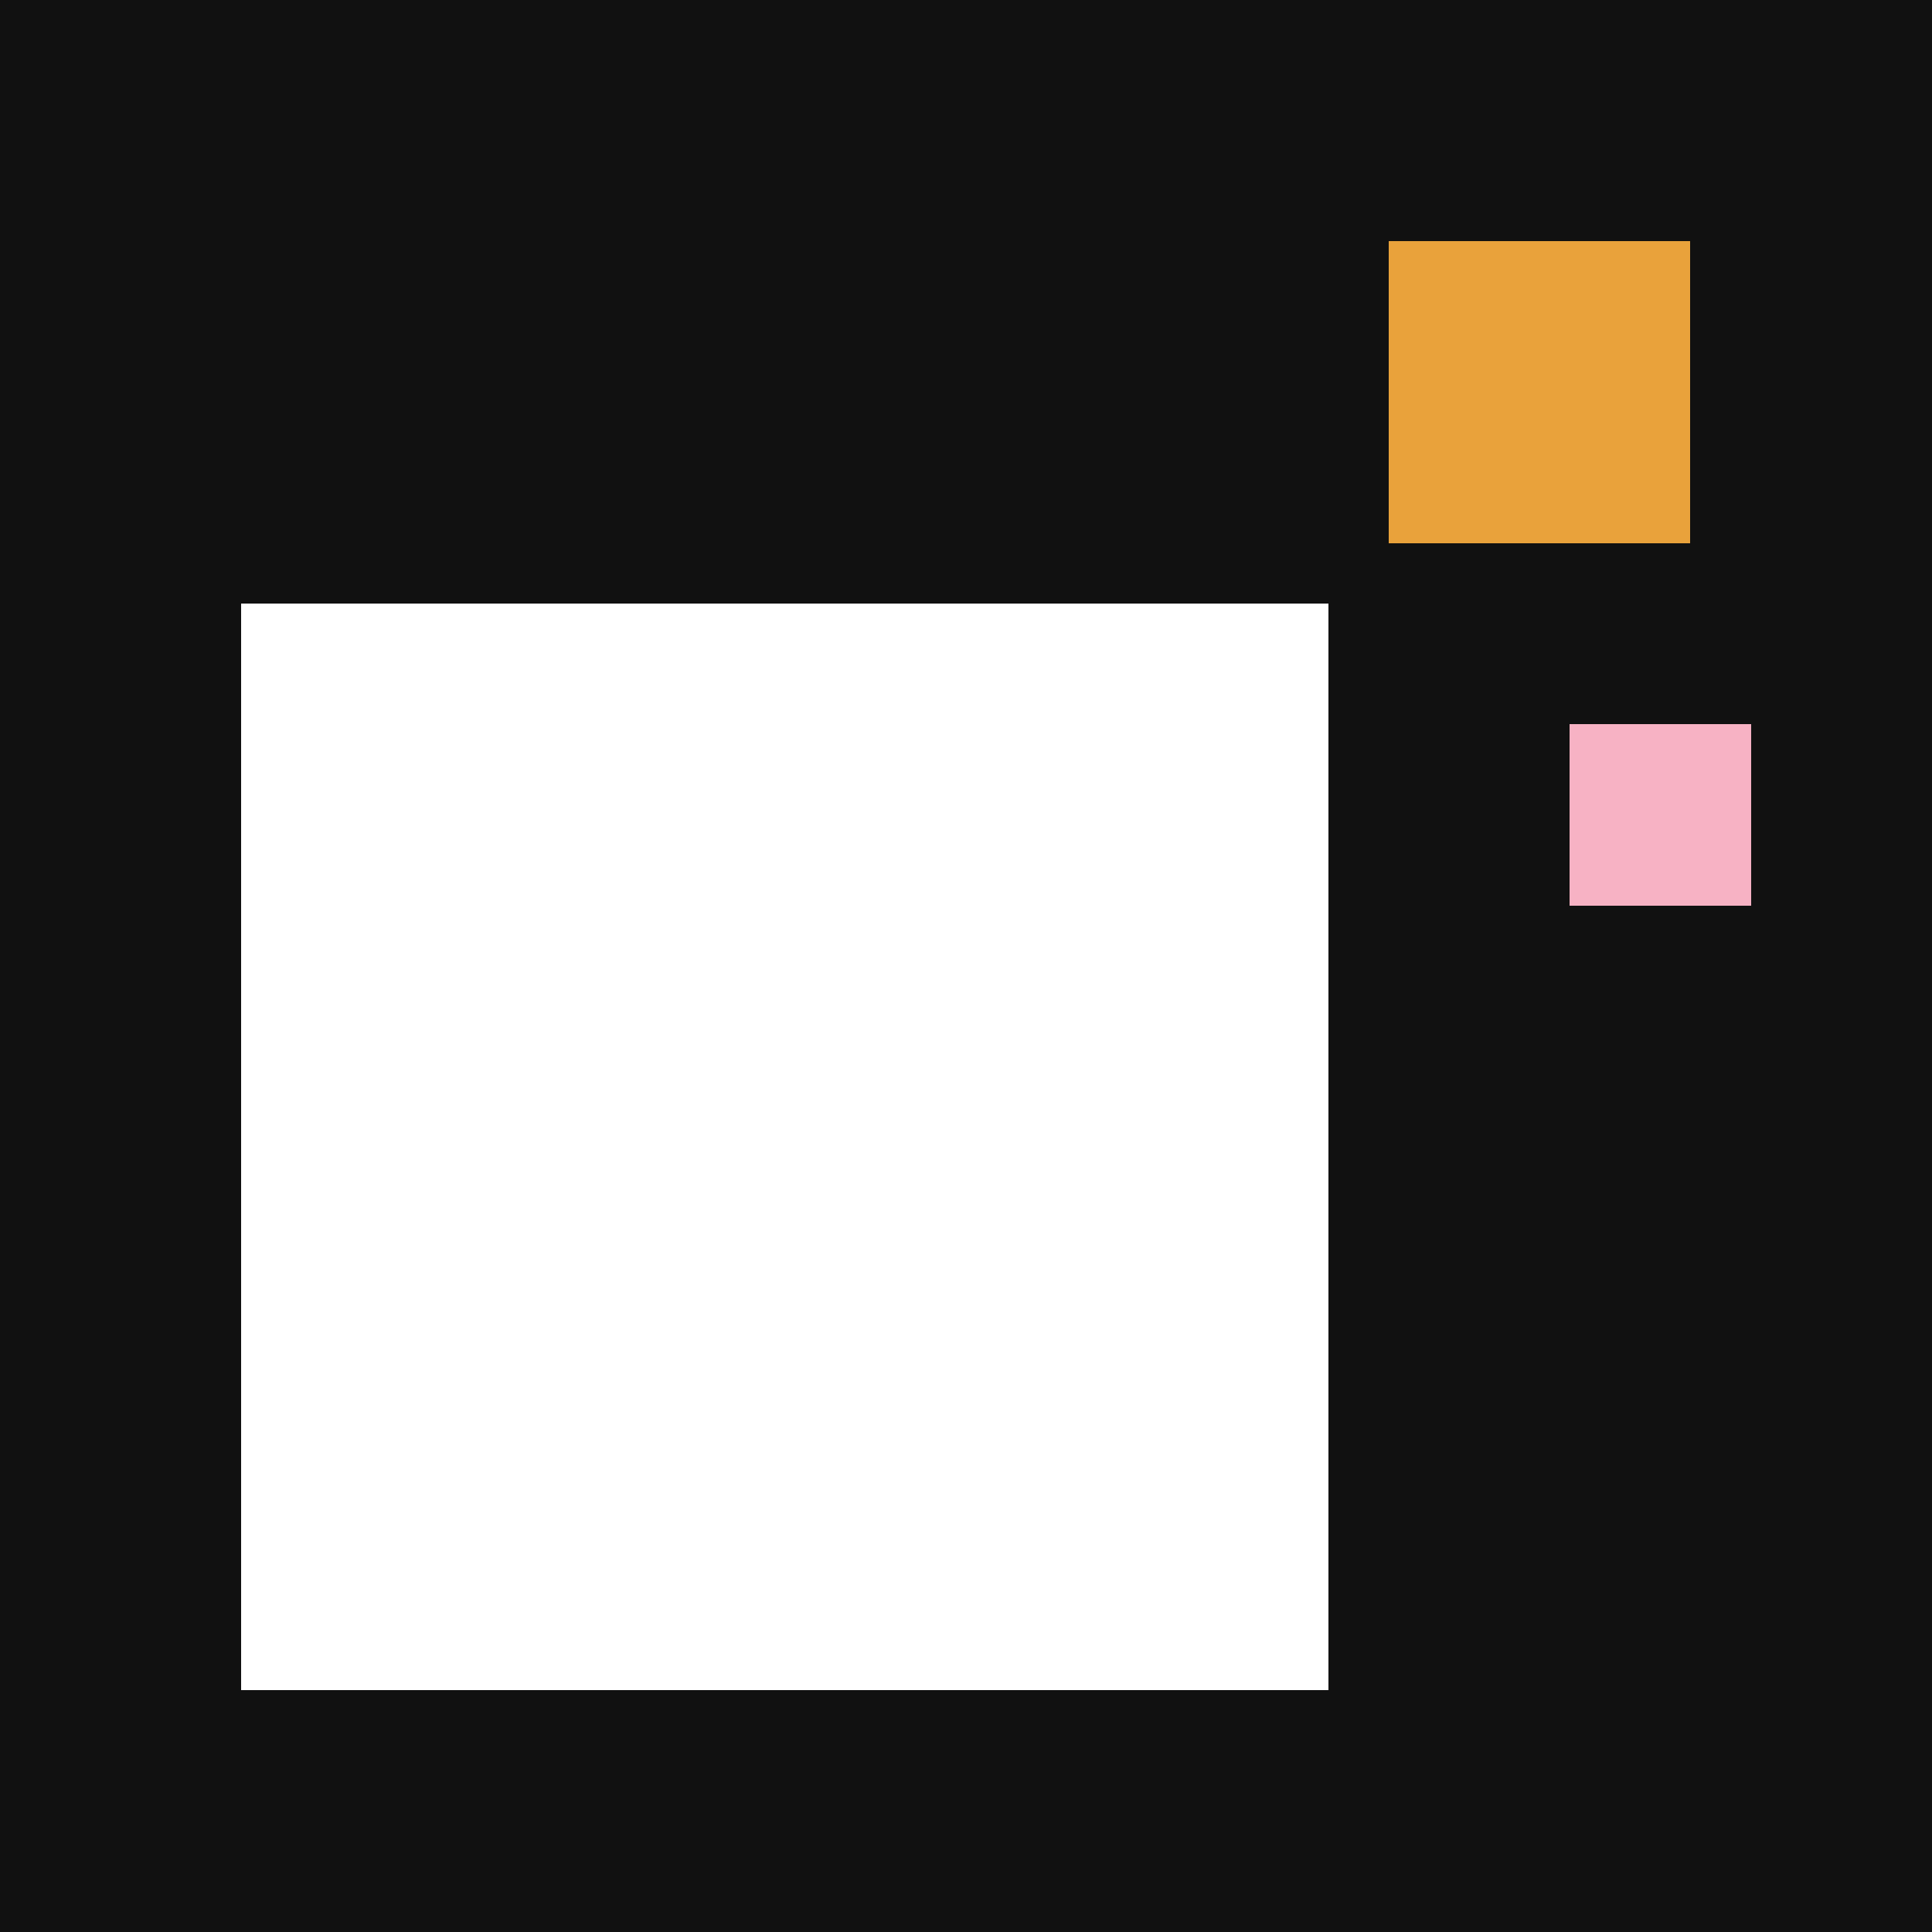
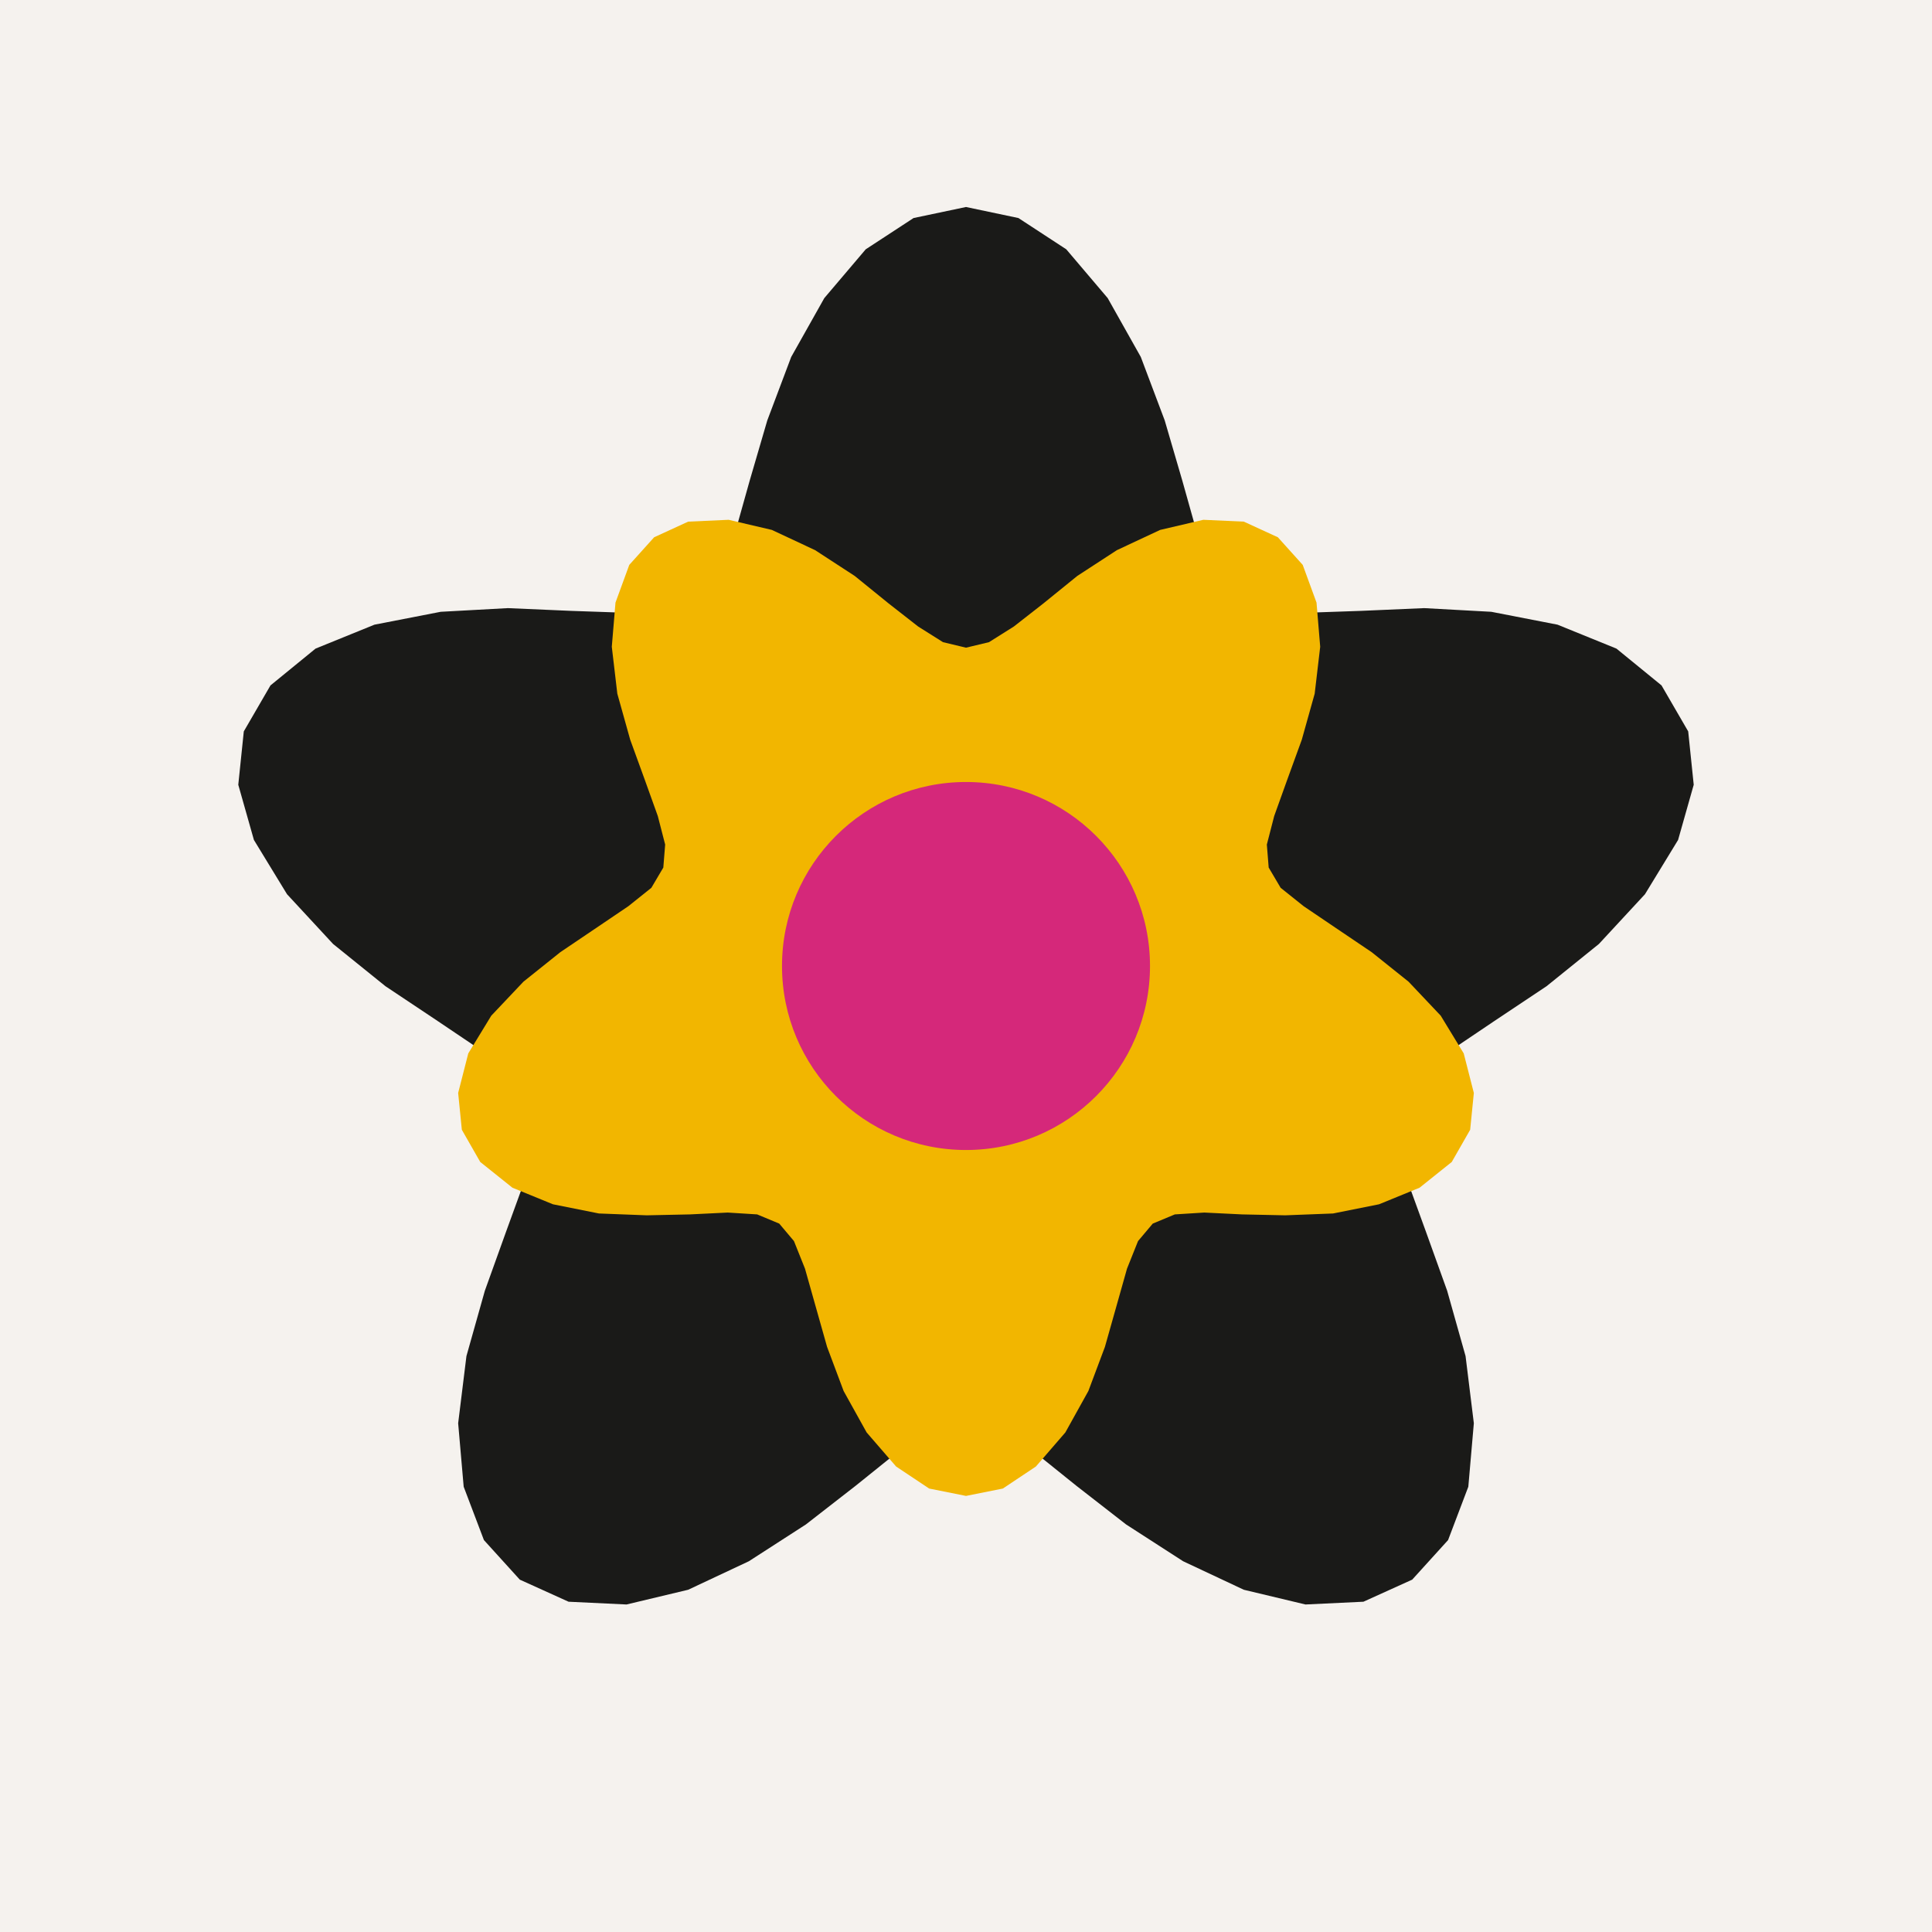
- <svg xmlns="http://www.w3.org/2000/svg" viewBox="0 0 64 64" shape-rendering="crispEdges">
-   <rect width="64" height="64" fill="#111" />
-   <rect x="8" y="20" width="36" height="36" fill="#FFFFFF" />
-   <rect x="46" y="8" width="10" height="10" fill="#E9A23B" />
-   <rect x="52" y="24" width="6" height="6" fill="#F7B2C4" />
+ <svg xmlns="http://www.w3.org/2000/svg" viewBox="-1.05 -1.05 2.1 2.1">
+   <rect x="-1.05" y="-1.05" width="2.1" height="2.1" fill="#F5F2EE" />
+   <path d="M0.000 -0.825L0.057 -0.813L0.109 -0.779L0.154 -0.726L0.190 -0.662L0.216 -0.593L0.235 -0.528L0.251 -0.471L0.268 -0.428L0.291 -0.400L0.325 -0.387L0.371 -0.384L0.429 -0.386L0.498 -0.389L0.571 -0.385L0.643 -0.371L0.707 -0.345L0.756 -0.305L0.785 -0.255L0.791 -0.197L0.774 -0.137L0.738 -0.078L0.688 -0.024L0.631 0.022L0.574 0.060L0.525 0.093L0.490 0.122L0.471 0.153L0.468 0.189L0.480 0.234L0.500 0.289L0.523 0.353L0.543 0.424L0.552 0.497L0.546 0.566L0.524 0.624L0.485 0.667L0.432 0.691L0.369 0.694L0.302 0.678L0.236 0.647L0.174 0.607L0.120 0.565L0.074 0.528L0.035 0.504L0.000 0.495L-0.035 0.504L-0.074 0.528L-0.120 0.565L-0.174 0.607L-0.236 0.647L-0.302 0.678L-0.369 0.694L-0.432 0.691L-0.485 0.667L-0.524 0.624L-0.546 0.566L-0.552 0.497L-0.543 0.424L-0.523 0.353L-0.500 0.289L-0.480 0.234L-0.468 0.189L-0.471 0.153L-0.490 0.122L-0.525 0.093L-0.574 0.060L-0.631 0.022L-0.688 -0.024L-0.738 -0.078L-0.774 -0.137L-0.791 -0.197L-0.785 -0.255L-0.756 -0.305L-0.707 -0.345L-0.643 -0.371L-0.571 -0.385L-0.498 -0.389L-0.429 -0.386L-0.371 -0.384L-0.325 -0.387L-0.291 -0.400L-0.268 -0.428L-0.251 -0.471L-0.235 -0.528L-0.216 -0.593L-0.190 -0.662L-0.154 -0.726L-0.109 -0.779L-0.057 -0.813Z" fill="#1A1A18" />
+   <path d="M0.339 -0.466L0.366 -0.436L0.381 -0.395L0.385 -0.347L0.379 -0.296L0.365 -0.246L0.349 -0.202L0.335 -0.163L0.327 -0.132L0.329 -0.107L0.342 -0.085L0.367 -0.065L0.401 -0.042L0.441 -0.015L0.481 0.017L0.516 0.054L0.541 0.095L0.552 0.138L0.548 0.178L0.528 0.213L0.493 0.241L0.449 0.259L0.399 0.269L0.347 0.271L0.300 0.270L0.259 0.268L0.227 0.270L0.203 0.280L0.187 0.299L0.175 0.329L0.164 0.368L0.151 0.414L0.133 0.462L0.108 0.507L0.076 0.544L0.040 0.568L0.000 0.576L-0.040 0.568L-0.076 0.544L-0.108 0.507L-0.133 0.462L-0.151 0.414L-0.164 0.368L-0.175 0.329L-0.187 0.299L-0.203 0.280L-0.227 0.270L-0.259 0.268L-0.300 0.270L-0.347 0.271L-0.399 0.269L-0.449 0.259L-0.493 0.241L-0.528 0.213L-0.548 0.178L-0.552 0.138L-0.541 0.095L-0.516 0.054L-0.481 0.017L-0.441 -0.015L-0.401 -0.042L-0.367 -0.065L-0.342 -0.085L-0.329 -0.107L-0.327 -0.132L-0.335 -0.163L-0.349 -0.202L-0.365 -0.246L-0.379 -0.296L-0.385 -0.347L-0.381 -0.395L-0.366 -0.436L-0.339 -0.466L-0.302 -0.483L-0.258 -0.485L-0.211 -0.474L-0.164 -0.452L-0.121 -0.424L-0.084 -0.394L-0.052 -0.369L-0.025 -0.352L-0.000 -0.346L0.025 -0.352L0.052 -0.369L0.084 -0.394L0.121 -0.424L0.164 -0.452L0.211 -0.474L0.258 -0.485L0.302 -0.483Z" fill="#F2B600" />
+   <circle r="0.2" fill="#D5287A" />
</svg>
